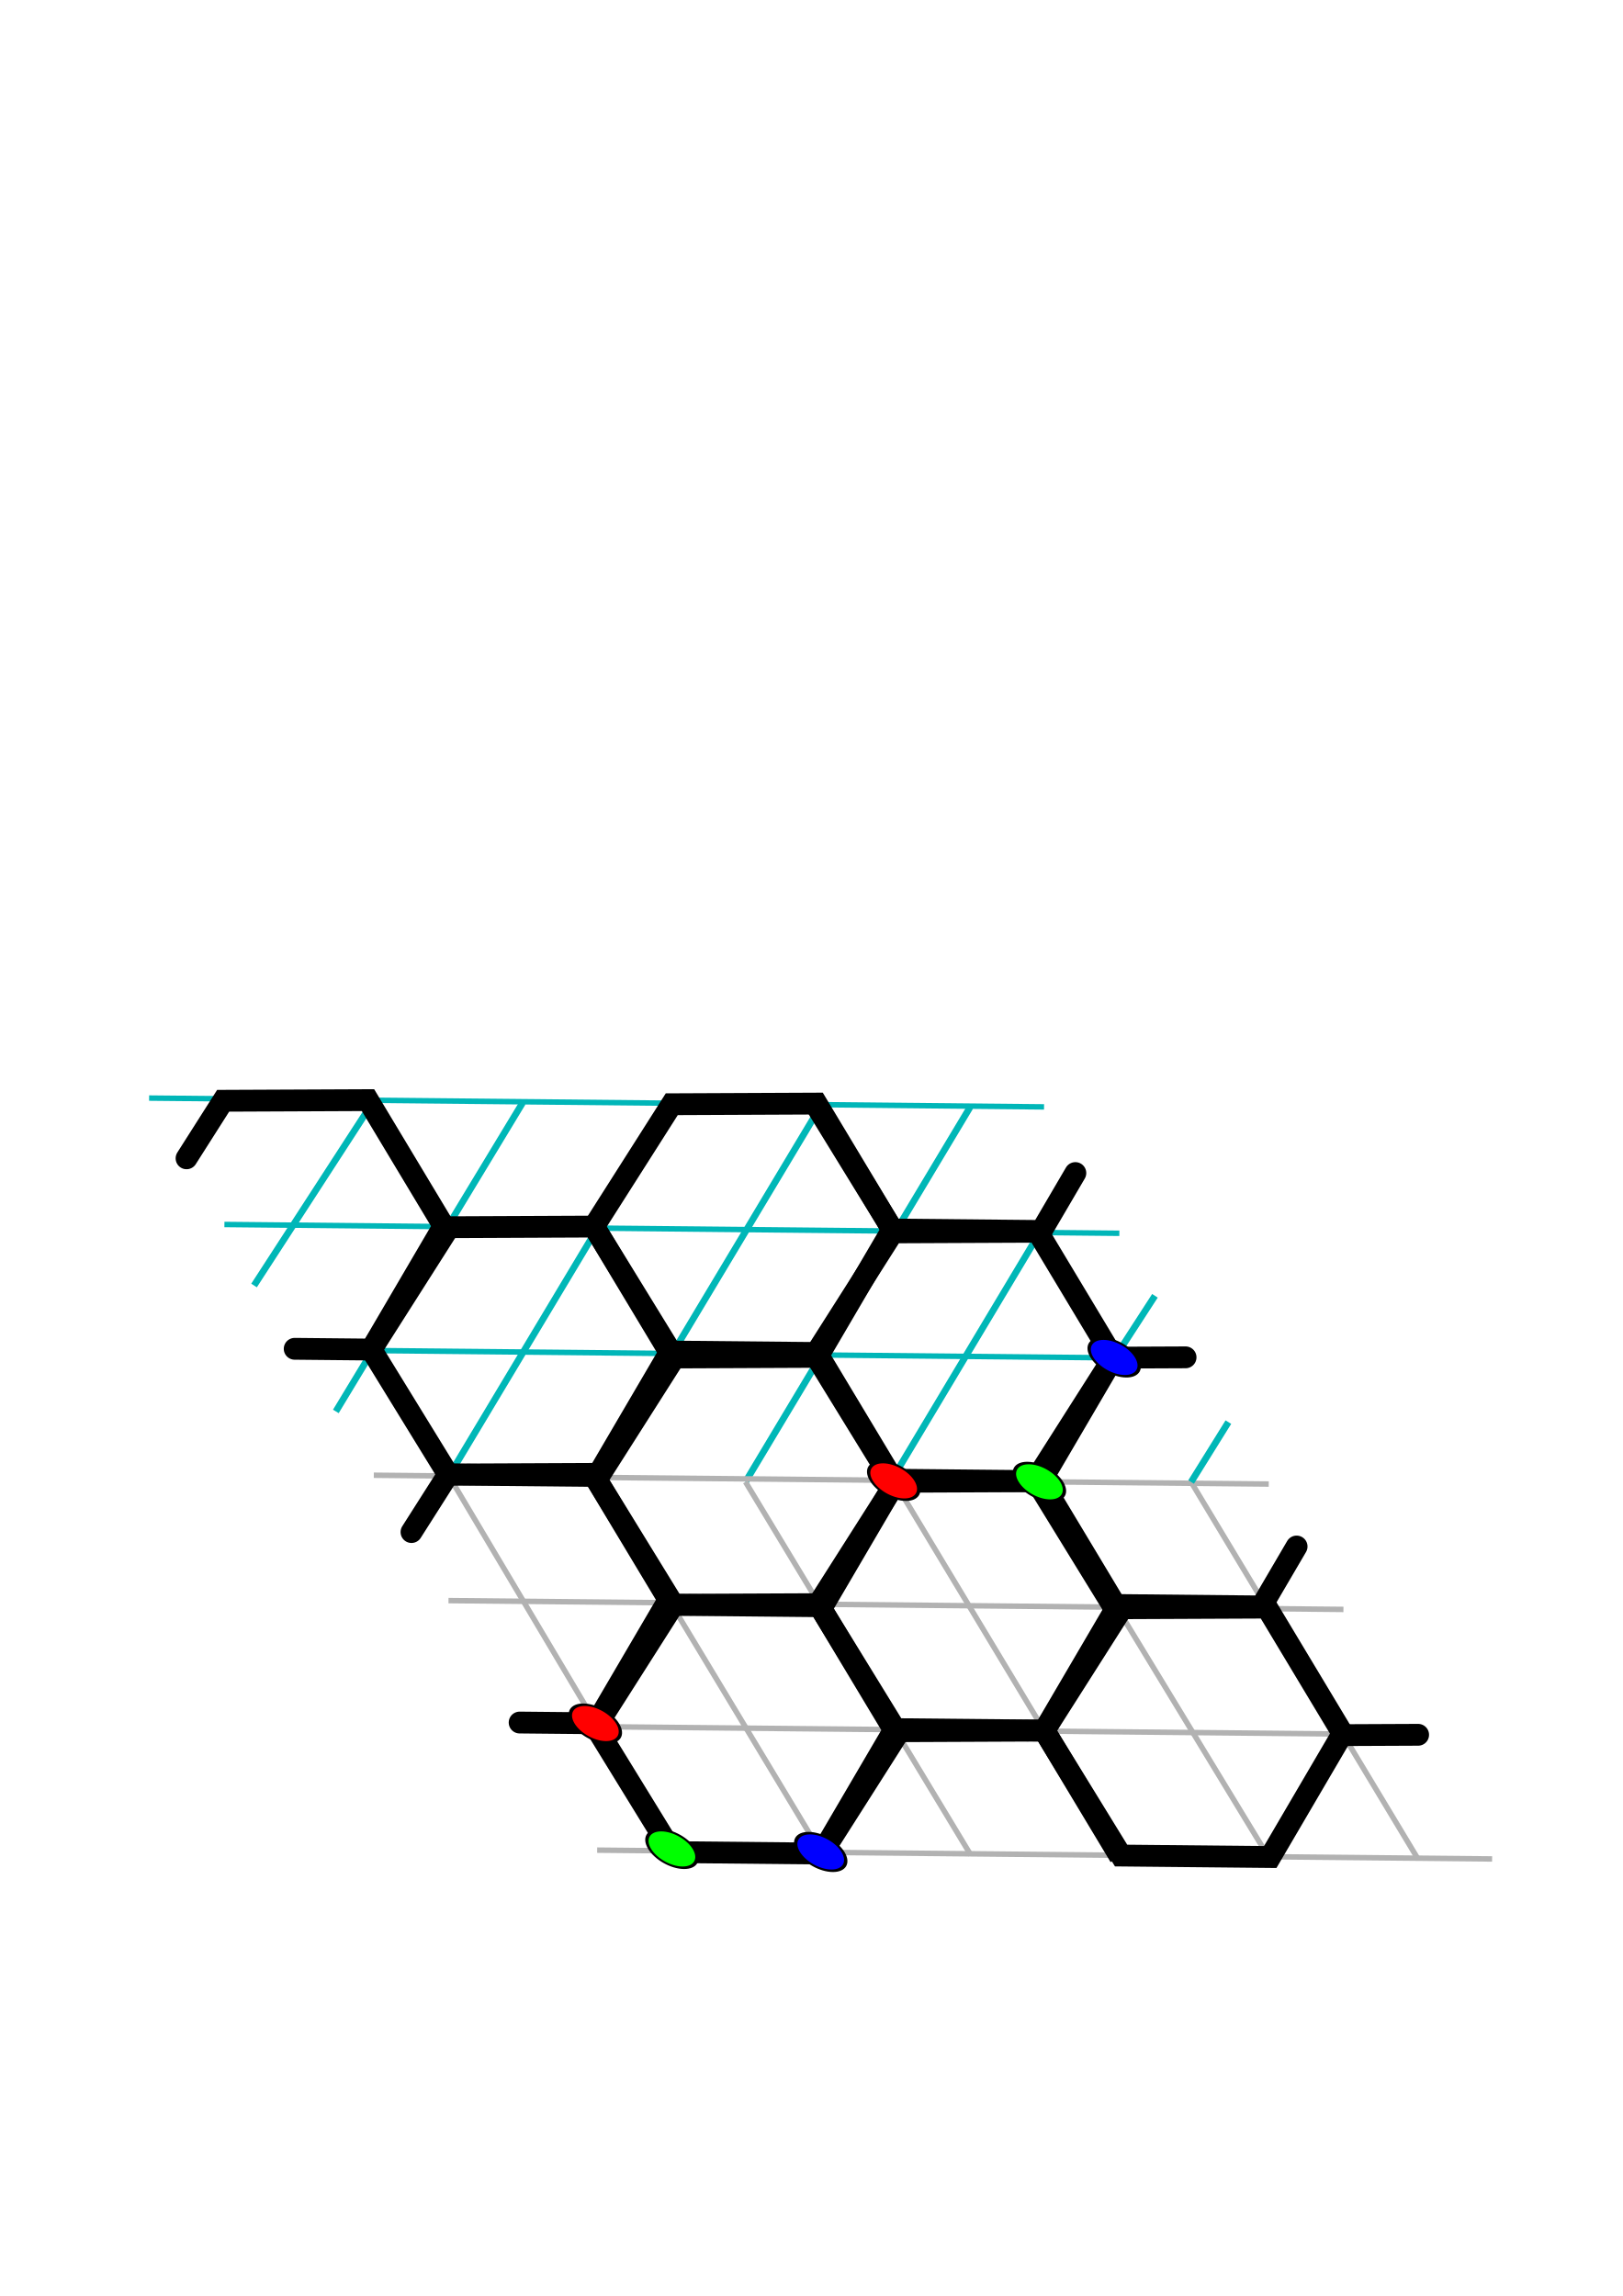
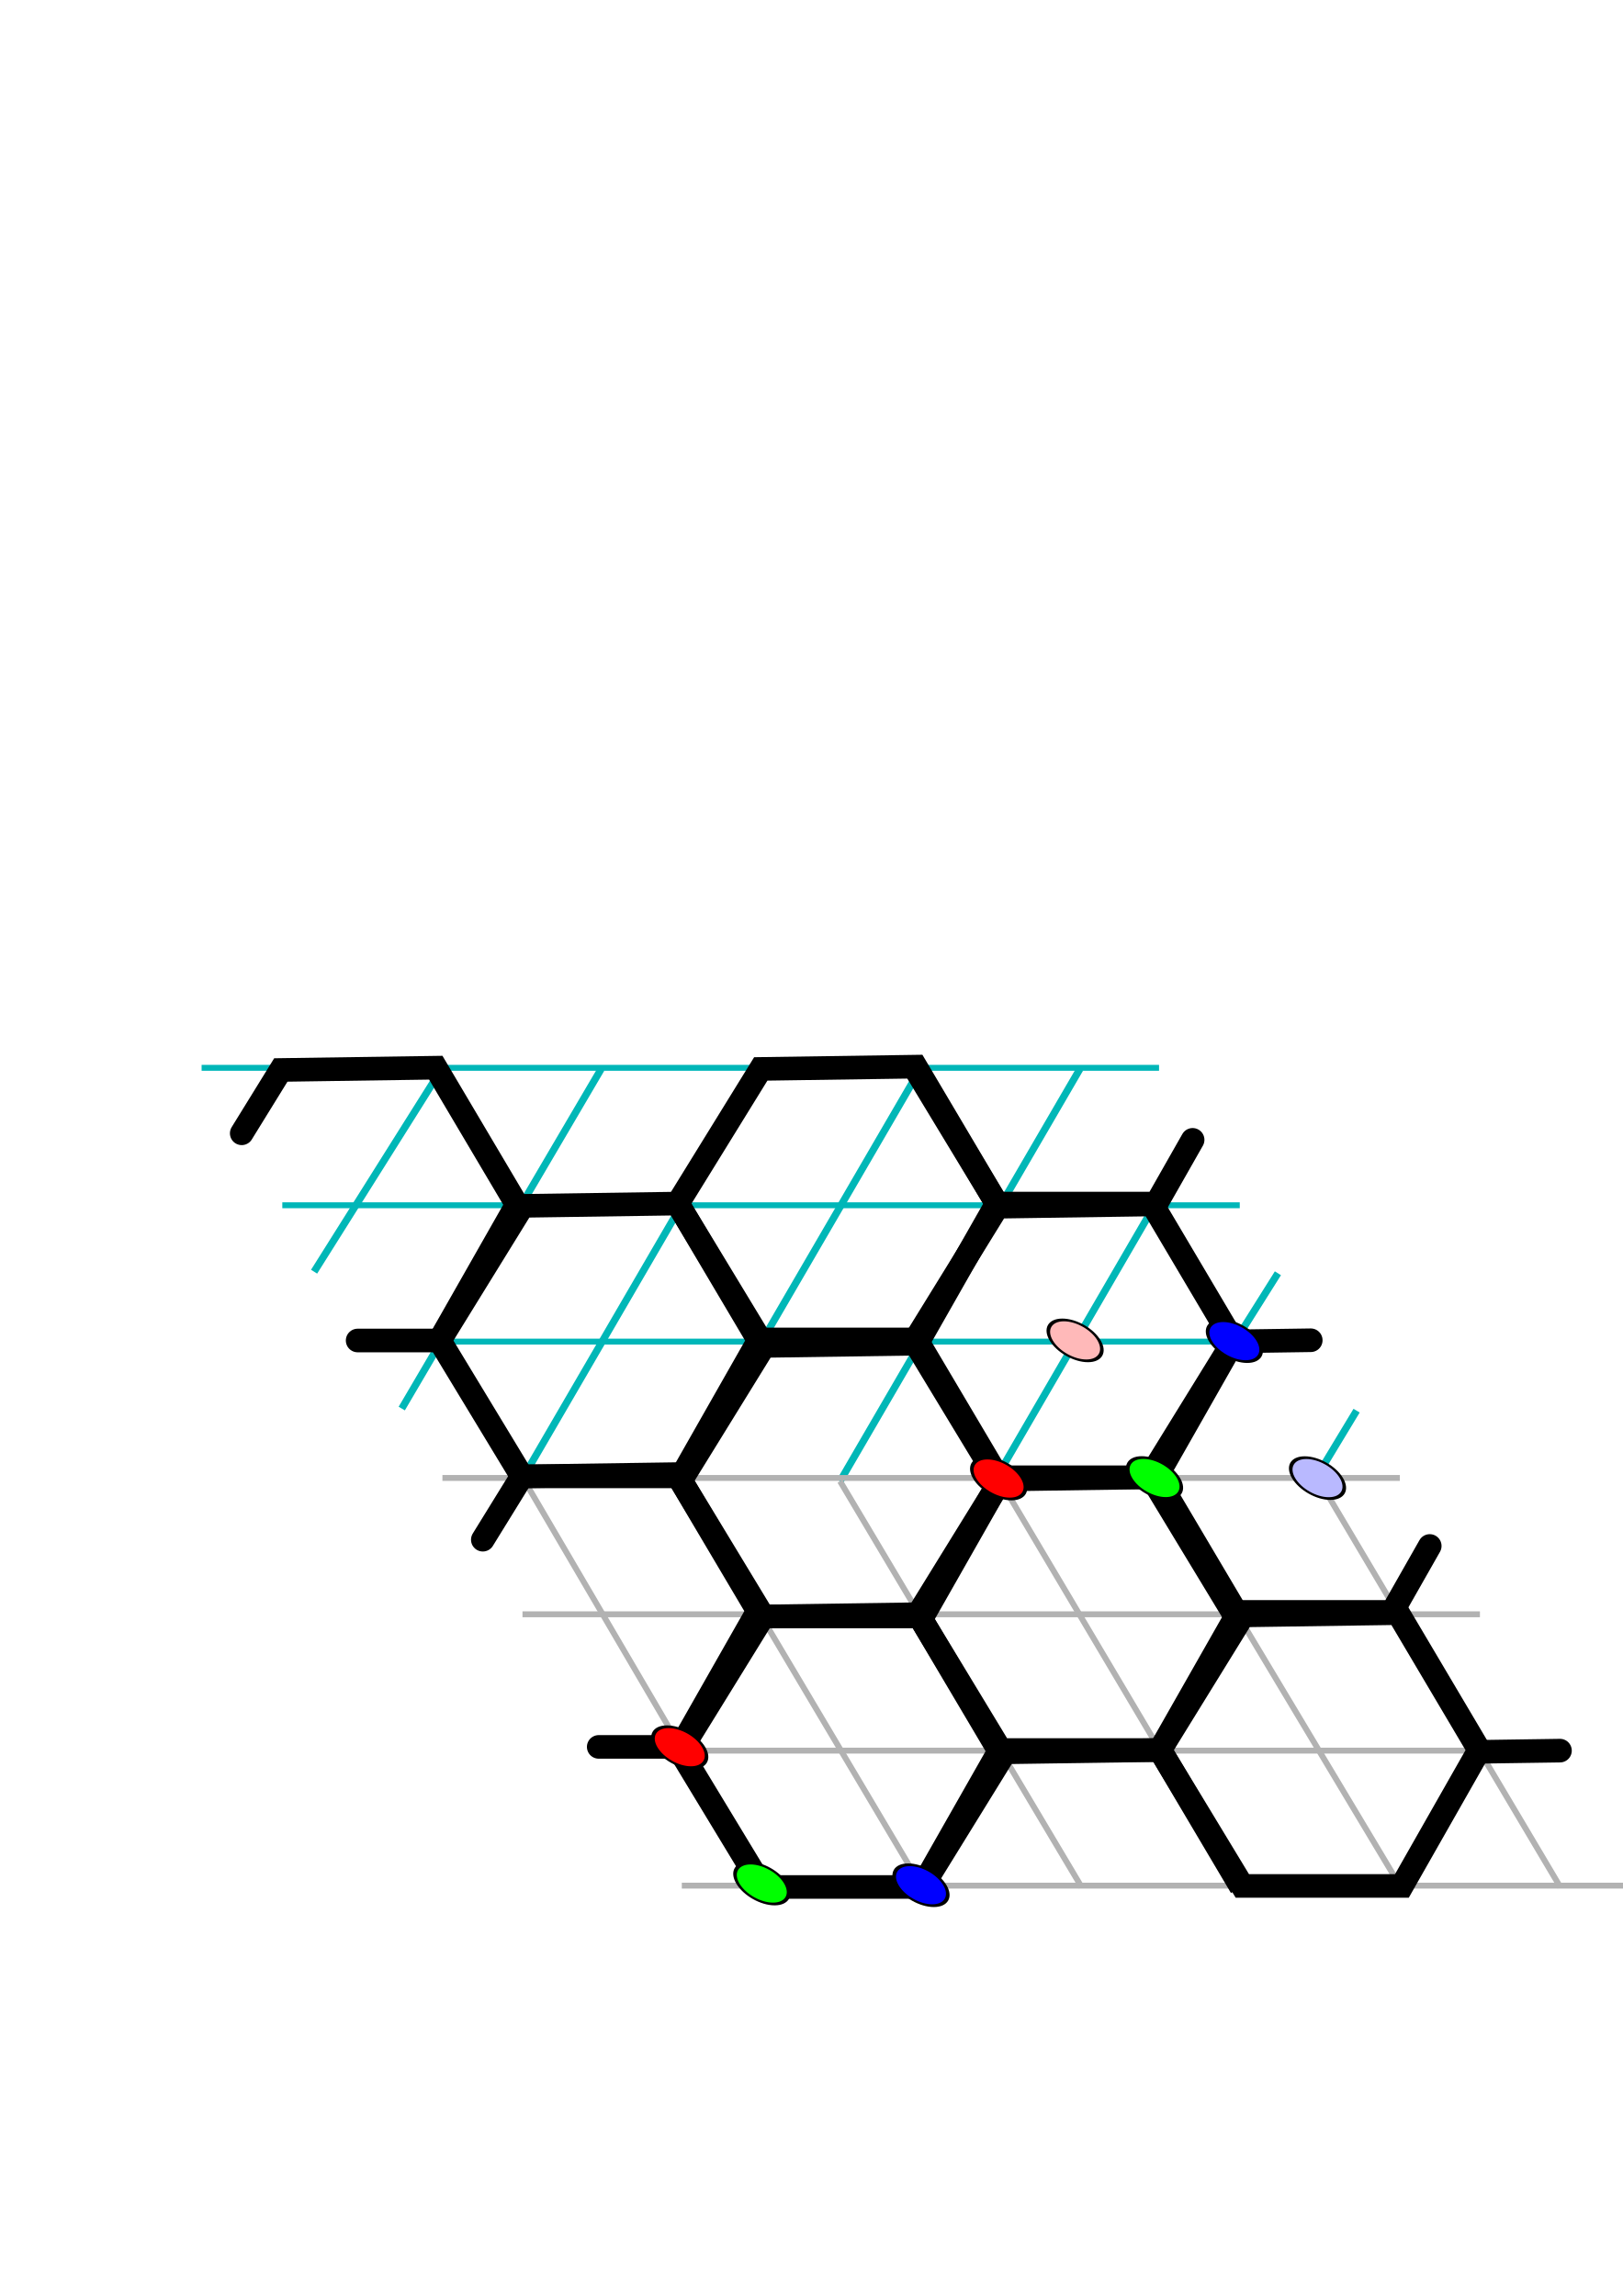
<svg xmlns="http://www.w3.org/2000/svg" version="1.1" id="svg2" xml:space="preserve" width="793.333" height="1122.667" viewBox="0 0 793.333 1122.667">
  <defs id="defs6" />
  <g id="g10" transform="matrix(1.333333,0,0,-1.333333,0,1122.667)">
-     <path id="path1004" style="fill:none;stroke:#00b7b7;stroke-width:2.447;stroke-linecap:butt;stroke-linejoin:miter;stroke-miterlimit:10.433;stroke-dasharray:none;stroke-opacity:1" d="m 93.153,370.578 43.784,67.548" />
-     <path d="m 379.713,299.25 43.784,67.548" style="fill:none;stroke:#00b7b7;stroke-width:2.447;stroke-linecap:butt;stroke-linejoin:miter;stroke-miterlimit:10.433;stroke-dasharray:none;stroke-opacity:1" id="path1000" />
-     <path id="path998" style="fill:none;stroke:#00b7b7;stroke-width:2.447;stroke-linecap:butt;stroke-linejoin:miter;stroke-miterlimit:10.433;stroke-dasharray:none;stroke-opacity:1" d="M 327.02,299.359 394.317,411.816" />
-     <path id="path1002" style="fill:none;stroke:#00b7b7;stroke-width:2.447;stroke-linecap:butt;stroke-linejoin:miter;stroke-miterlimit:10.433;stroke-dasharray:none;stroke-opacity:1" d="m 123.149,324.397 68.482,113.19" />
-     <path d="m 163.97,299.636 82.354,137.413" style="fill:none;stroke:#00b7b7;stroke-width:2.447;stroke-linecap:butt;stroke-linejoin:miter;stroke-miterlimit:10.433;stroke-dasharray:none;stroke-opacity:1" id="path992" />
-     <path id="path990" style="fill:none;stroke:#00b7b7;stroke-width:2.447;stroke-linecap:butt;stroke-linejoin:miter;stroke-miterlimit:10.433;stroke-dasharray:none;stroke-opacity:1" d="m 218.663,299.098 82.354,137.413" />
-     <path d="m 273.356,298.559 82.354,137.413" style="fill:none;stroke:#00b7b7;stroke-width:2.447;stroke-linecap:butt;stroke-linejoin:miter;stroke-miterlimit:10.433;stroke-dasharray:none;stroke-opacity:1" id="path988" />
-     <path d="m 218.968,163.508 328.16,-3.23" style="fill:none;stroke:#b2b2b2;stroke-width:2;stroke-linecap:butt;stroke-linejoin:miter;stroke-miterlimit:10.433;stroke-dasharray:none;stroke-opacity:1" id="path984" />
-     <path id="path14" style="fill:none;stroke:#b2b2b2;stroke-width:2;stroke-linecap:butt;stroke-linejoin:miter;stroke-miterlimit:10.433;stroke-dasharray:none;stroke-opacity:1" d="m 217.422,301.495 83.854,-139.244" />
-     <path id="path20" style="fill:none;stroke:#b2b2b2;stroke-width:2;stroke-linecap:butt;stroke-linejoin:miter;stroke-miterlimit:10.433;stroke-dasharray:none;stroke-opacity:1" d="m 328.177,298.234 82.485,-137.059" />
-     <path id="path24" style="fill:none;stroke:#b2b2b2;stroke-width:2;stroke-linecap:butt;stroke-linejoin:miter;stroke-miterlimit:10.433;stroke-dasharray:none;stroke-opacity:1" d="m 409.454,252.643 55.902,-92.007" />
-     <path id="path26" style="fill:none;stroke:#b2b2b2;stroke-width:2;stroke-linecap:butt;stroke-linejoin:miter;stroke-miterlimit:10.433;stroke-dasharray:none;stroke-opacity:1" d="M 273.356,298.559 355.969,161.713" />
-     <path id="path30" style="fill:none;stroke:#b2b2b2;stroke-width:2;stroke-linecap:butt;stroke-linejoin:miter;stroke-miterlimit:10.433;stroke-dasharray:none;stroke-opacity:1" d="M 164.307,301.257 246.582,162.79" />
-     <path id="path32" style="fill:none;stroke:#b2b2b2;stroke-width:2;stroke-linecap:butt;stroke-linejoin:miter;stroke-miterlimit:10.433;stroke-dasharray:none;stroke-opacity:1" d="M 436.757,298.512 520.048,160.098" />
-     <path id="path34" style="fill:none;stroke:#00b6b8;stroke-width:2;stroke-linecap:butt;stroke-linejoin:miter;stroke-miterlimit:10.433;stroke-dasharray:none;stroke-opacity:1" d="M 54.675,439.307 382.834,436.077" />
-     <path id="path36" style="fill:none;stroke:#b2b2b2;stroke-width:2;stroke-linecap:butt;stroke-linejoin:miter;stroke-miterlimit:10.433;stroke-dasharray:none;stroke-opacity:1" d="m 164.456,255.017 328.16,-3.23" />
-     <path id="path38" style="fill:none;stroke:#00b6b8;stroke-width:2;stroke-linecap:butt;stroke-linejoin:miter;stroke-miterlimit:10.433;stroke-dasharray:none;stroke-opacity:1" d="M 82.287,392.954 410.447,389.724" />
-     <path id="path42" style="fill:none;stroke:#b2b2b2;stroke-width:2;stroke-linecap:butt;stroke-linejoin:miter;stroke-miterlimit:10.433;stroke-dasharray:none;stroke-opacity:1" d="m 137.066,300.996 328.16,-3.23" />
-     <path id="path48" style="fill:none;stroke:#00b6b8;stroke-width:2;stroke-linecap:butt;stroke-linejoin:miter;stroke-miterlimit:10.433;stroke-dasharray:none;stroke-opacity:1" d="m 109.676,346.975 328.16,-3.23" />
-     <path id="path50" style="fill:none;stroke:#b2b2b2;stroke-width:2;stroke-linecap:butt;stroke-linejoin:miter;stroke-miterlimit:10.433;stroke-dasharray:none;stroke-opacity:1" d="m 191.846,209.038 328.16,-3.23" />
-     <path id="path68" style="fill:none;stroke:#000000;stroke-width:8;stroke-linecap:butt;stroke-linejoin:miter;stroke-miterlimit:10.433;stroke-dasharray:none;stroke-opacity:1" d="m 218.42,208.619 28.532,44.862 53.115,0.239 27.74,-46.178 -26.532,-45.291 -54.693,0.538 z" />
-     <g id="g901" transform="matrix(1.093866,-0.01076706,-0.5477938,0.9195807,41.475,-39.73195)">
+     <path id="path1004" style="fill:none;stroke:#00b7b7;stroke-width:2.647;stroke-linecap:butt;stroke-linejoin:miter;stroke-miterlimit:10.433;stroke-dasharray:none;stroke-opacity:1" d="M 115.171,375.64 161.934,450" />
+     <path d="m 421.822,300.702 46.764,74.36" style="fill:none;stroke:#00b7b7;stroke-width:2.647;stroke-linecap:butt;stroke-linejoin:miter;stroke-miterlimit:10.433;stroke-dasharray:none;stroke-opacity:1" id="path1000" />
+     <path id="path998" style="fill:none;stroke:#00b7b7;stroke-width:2.647;stroke-linecap:butt;stroke-linejoin:miter;stroke-miterlimit:10.433;stroke-dasharray:none;stroke-opacity:1" d="m 365.449,300.255 71.866,123.738" />
+     <path id="path1002" style="fill:none;stroke:#00b7b7;stroke-width:2.647;stroke-linecap:butt;stroke-linejoin:miter;stroke-miterlimit:10.433;stroke-dasharray:none;stroke-opacity:1" d="M 147.314,325.447 220.447,450" />
+     <path d="M 191.013,298.802 278.96,450" style="fill:none;stroke:#00b7b7;stroke-width:2.647;stroke-linecap:butt;stroke-linejoin:miter;stroke-miterlimit:10.433;stroke-dasharray:none;stroke-opacity:1" id="path992" />
+     <path id="path990" style="fill:none;stroke:#00b7b7;stroke-width:2.647;stroke-linecap:butt;stroke-linejoin:miter;stroke-miterlimit:10.433;stroke-dasharray:none;stroke-opacity:1" d="M 249.526,298.802 337.473,450" />
+     <path d="M 308.039,298.802 395.985,450" style="fill:none;stroke:#00b7b7;stroke-width:2.647;stroke-linecap:butt;stroke-linejoin:miter;stroke-miterlimit:10.433;stroke-dasharray:none;stroke-opacity:1" id="path988" />
+     <path d="M 250.008,150.489 H 601.084" style="fill:none;stroke:#b2b2b2;stroke-width:2.164;stroke-linecap:butt;stroke-linejoin:miter;stroke-miterlimit:10.433;stroke-dasharray:none;stroke-opacity:1" id="path984" />
+     <path id="path14" style="fill:none;stroke:#b2b2b2;stroke-width:2.164;stroke-linecap:butt;stroke-linejoin:miter;stroke-miterlimit:10.433;stroke-dasharray:none;stroke-opacity:1" d="M 248.196,301.411 338.064,150" />
+     <path id="path20" style="fill:none;stroke:#b2b2b2;stroke-width:2.164;stroke-linecap:butt;stroke-linejoin:miter;stroke-miterlimit:10.433;stroke-dasharray:none;stroke-opacity:1" d="M 366.688,299.036 455.09,150" />
+     <path id="path24" style="fill:none;stroke:#b2b2b2;stroke-width:2.164;stroke-linecap:butt;stroke-linejoin:miter;stroke-miterlimit:10.433;stroke-dasharray:none;stroke-opacity:1" d="M 453.692,250.041 513.602,150" />
+     <path id="path26" style="fill:none;stroke:#b2b2b2;stroke-width:2.164;stroke-linecap:butt;stroke-linejoin:miter;stroke-miterlimit:10.433;stroke-dasharray:none;stroke-opacity:1" d="M 308.039,298.802 396.577,150" />
+     <path id="path30" style="fill:none;stroke:#b2b2b2;stroke-width:2.164;stroke-linecap:butt;stroke-linejoin:miter;stroke-miterlimit:10.433;stroke-dasharray:none;stroke-opacity:1" d="M 191.373,300.578 279.551,150" />
+     <path id="path32" style="fill:none;stroke:#b2b2b2;stroke-width:2.164;stroke-linecap:butt;stroke-linejoin:miter;stroke-miterlimit:10.433;stroke-dasharray:none;stroke-opacity:1" d="M 482.849,300.509 572.115,150" />
+     <path id="path34" style="fill:none;stroke:#00b6b8;stroke-width:2.164;stroke-linecap:butt;stroke-linejoin:miter;stroke-miterlimit:10.433;stroke-dasharray:none;stroke-opacity:1" d="M 73.927,450.406 H 425.003" />
+     <path id="path36" style="fill:none;stroke:#b2b2b2;stroke-width:2.164;stroke-linecap:butt;stroke-linejoin:miter;stroke-miterlimit:10.433;stroke-dasharray:none;stroke-opacity:1" d="M 191.585,250 H 542.661" />
+     <path id="path38" style="fill:none;stroke:#00b6b8;stroke-width:2.164;stroke-linecap:butt;stroke-linejoin:miter;stroke-miterlimit:10.433;stroke-dasharray:none;stroke-opacity:1" d="M 103.52,400 H 454.597" />
+     <path id="path42" style="fill:none;stroke:#b2b2b2;stroke-width:2.164;stroke-linecap:butt;stroke-linejoin:miter;stroke-miterlimit:10.433;stroke-dasharray:none;stroke-opacity:1" d="M 162.23,300 H 513.307" />
+     <path id="path48" style="fill:none;stroke:#00b6b8;stroke-width:2.164;stroke-linecap:butt;stroke-linejoin:miter;stroke-miterlimit:10.433;stroke-dasharray:none;stroke-opacity:1" d="M 132.875,350 H 483.952" />
+     <path id="path50" style="fill:none;stroke:#b2b2b2;stroke-width:2.164;stroke-linecap:butt;stroke-linejoin:miter;stroke-miterlimit:10.433;stroke-dasharray:none;stroke-opacity:1" d="M 220.94,200 H 572.016" />
+     <path id="path68" style="fill:none;stroke:#000000;stroke-width:8.654;stroke-linecap:butt;stroke-linejoin:miter;stroke-miterlimit:10.433;stroke-dasharray:none;stroke-opacity:1" d="m 249.371,199.828 30.472,49.38 56.823,0.833 29.73,-50.213 L 338.064,150 h -58.513 z" />
+     <g id="g901" transform="matrix(1.170255,0,-0.5870986,1,60.35609,-73.74004)">
      <path d="m 307.5,225 c 0,-4.142 -3.358,-7.5 -7.5,-7.5 -4.142,0 -7.5,3.358 -7.5,7.5 0,4.142 3.358,7.5 7.5,7.5 4.142,0 7.5,-3.358 7.5,-7.5" style="fill:#00ff00;fill-opacity:1;fill-rule:evenodd;stroke:none;stroke-width:0.1" id="path96" />
      <path d="m 307.5,225 c 0,-4.142 -3.358,-7.5 -7.5,-7.5 -4.142,0 -7.5,3.358 -7.5,7.5 0,4.142 3.358,7.5 7.5,7.5 4.142,0 7.5,-3.358 7.5,-7.5" style="fill:none;stroke:#000000;stroke-width:1;stroke-linecap:butt;stroke-linejoin:miter;stroke-miterlimit:10.433;stroke-dasharray:none;stroke-opacity:1" id="path98" />
    </g>
-     <path d="m 300.067,253.72 28.532,44.862 53.115,0.239 27.74,-46.178 -26.532,-45.291 -54.693,0.538 z" style="fill:none;stroke:#000000;stroke-width:8;stroke-linecap:butt;stroke-linejoin:miter;stroke-miterlimit:10.433;stroke-dasharray:none;stroke-opacity:1" id="path907" />
-     <path id="path909" style="fill:none;stroke:#000000;stroke-width:8;stroke-linecap:butt;stroke-linejoin:miter;stroke-miterlimit:10.433;stroke-dasharray:none;stroke-opacity:1" d="m 218.791,299.31 28.532,44.862 53.115,0.239 27.74,-46.178 -26.532,-45.291 -54.693,0.538 z" />
-     <path d="m 298.859,345.188 28.532,44.862 53.115,0.239 27.74,-46.178 -26.532,-45.291 -54.693,0.538 z" style="fill:none;stroke:#000000;stroke-width:8;stroke-linecap:butt;stroke-linejoin:miter;stroke-miterlimit:10.433;stroke-dasharray:none;stroke-opacity:1" id="path911" />
-     <path id="path913" style="fill:none;stroke:#000000;stroke-width:8;stroke-linecap:butt;stroke-linejoin:miter;stroke-miterlimit:10.433;stroke-dasharray:none;stroke-opacity:1" d="m 217.792,392.187 28.532,44.862 53.115,0.239 27.74,-46.178 -26.532,-45.291 -54.693,0.538 z" />
-     <path d="m 136.145,347.086 28.532,44.862 53.115,0.239 27.74,-46.178 -26.532,-45.291 -54.693,0.538 z" style="fill:none;stroke:#000000;stroke-width:8;stroke-linecap:butt;stroke-linejoin:miter;stroke-miterlimit:10.433;stroke-dasharray:none;stroke-opacity:1" id="path915" />
-     <path id="path917" style="fill:none;stroke:#000000;stroke-width:8;stroke-linecap:butt;stroke-linejoin:miter;stroke-miterlimit:10.433;stroke-dasharray:none;stroke-opacity:1" d="m 382.922,207.352 28.532,44.862 53.115,0.239 27.74,-46.178 -26.532,-45.291 -54.693,0.538 z" />
-     <path d="m 475.443,274.86 -12.875,-21.978 -54.693,0.538 -28.162,45.829 28.532,44.862 26.487,0.119" style="fill:none;stroke:#000000;stroke-width:8;stroke-linecap:round;stroke-linejoin:miter;stroke-miterlimit:10.433;stroke-dasharray:none;stroke-opacity:1" id="path919" />
-     <path d="m 301.275,162.251 28.532,44.862 53.115,0.239 27.74,-46.178" style="fill:none;stroke:#000000;stroke-width:8;stroke-linecap:butt;stroke-linejoin:miter;stroke-miterlimit:10.433;stroke-dasharray:none;stroke-opacity:1" id="path923" />
-     <path id="path927" style="fill:none;stroke:#000000;stroke-width:8;stroke-linecap:round;stroke-linejoin:miter;stroke-miterlimit:10.433;stroke-dasharray:none;stroke-opacity:1" d="m 68.402,417.214 13.42,21.101 53.115,0.239 27.74,-46.178 -26.532,-45.291 -28.092,0.277" />
-     <path d="m 394.317,411.816 -12.445,-21.244 -54.693,0.538 -28.162,45.829" style="fill:none;stroke:#000000;stroke-width:8;stroke-linecap:round;stroke-linejoin:miter;stroke-miterlimit:10.433;stroke-dasharray:none;stroke-opacity:1" id="path929" />
-     <path d="m 150.887,280.155 13.42,21.101 53.115,0.239 27.74,-46.178 -26.532,-45.291 -28.092,0.277" style="fill:none;stroke:#000000;stroke-width:8;stroke-linecap:round;stroke-linejoin:miter;stroke-miterlimit:10.433;stroke-dasharray:none;stroke-opacity:1" id="path931" />
-     <path id="path933" style="fill:none;stroke:#000000;stroke-width:8;stroke-linecap:round;stroke-linejoin:miter;stroke-miterlimit:10.433;stroke-dasharray:none;stroke-opacity:1" d="m 493.518,205.689 26.487,0.119" />
-     <g id="g905" transform="matrix(1.093866,-0.01076706,-0.5477938,0.9195807,40.79717,-39.72529)">
+     <path d="m 336.666,250.041 30.472,49.38 56.823,0.833 29.73,-50.213 -28.332,-49.828 h -58.513 z" style="fill:none;stroke:#000000;stroke-width:8.654;stroke-linecap:butt;stroke-linejoin:miter;stroke-miterlimit:10.433;stroke-dasharray:none;stroke-opacity:1" id="path907" />
+     <path id="path909" style="fill:none;stroke:#000000;stroke-width:8.654;stroke-linecap:butt;stroke-linejoin:miter;stroke-miterlimit:10.433;stroke-dasharray:none;stroke-opacity:1" d="m 249.663,299.036 30.472,49.38 56.823,0.833 29.73,-50.213 -28.332,-49.828 h -58.513 z" />
+     <path d="m 335.269,350.083 30.472,49.38 56.823,0.833 29.73,-50.213 -28.332,-49.828 h -58.513 z" style="fill:none;stroke:#000000;stroke-width:8.654;stroke-linecap:butt;stroke-linejoin:miter;stroke-miterlimit:10.433;stroke-dasharray:none;stroke-opacity:1" id="path911" />
+     <path id="path913" style="fill:none;stroke:#000000;stroke-width:8.654;stroke-linecap:butt;stroke-linejoin:miter;stroke-miterlimit:10.433;stroke-dasharray:none;stroke-opacity:1" d="M 248.488,400.62 278.96,450 l 56.823,0.833 29.73,-50.213 -28.332,-49.828 h -58.513 z" />
+     <path d="m 161.192,350.406 30.472,49.38 56.823,0.833 29.73,-50.213 -28.332,-49.828 h -58.513 z" style="fill:none;stroke:#000000;stroke-width:8.654;stroke-linecap:butt;stroke-linejoin:miter;stroke-miterlimit:10.433;stroke-dasharray:none;stroke-opacity:1" id="path915" />
+     <path id="path917" style="fill:none;stroke:#000000;stroke-width:8.654;stroke-linecap:butt;stroke-linejoin:miter;stroke-miterlimit:10.433;stroke-dasharray:none;stroke-opacity:1" d="m 425.36,200.213 30.472,49.38 56.823,0.833 29.73,-50.213 -28.332,-49.828 h -58.513 z" />
+     <path d="M 524.263,275.054 510.515,250.874 h -58.513 l -30.18,49.828 30.472,49.38 28.337,0.415" style="fill:none;stroke:#000000;stroke-width:8.655;stroke-linecap:round;stroke-linejoin:miter;stroke-miterlimit:10.433;stroke-dasharray:none;stroke-opacity:1" id="path919" />
+     <path d="m 338.064,150 30.472,49.38 56.823,0.833 29.73,-50.213" style="fill:none;stroke:#000000;stroke-width:8.654;stroke-linecap:butt;stroke-linejoin:miter;stroke-miterlimit:10.433;stroke-dasharray:none;stroke-opacity:1" id="path923" />
+     <path id="path927" style="fill:none;stroke:#000000;stroke-width:8.654;stroke-linecap:round;stroke-linejoin:miter;stroke-miterlimit:10.433;stroke-dasharray:none;stroke-opacity:1" d="m 88.638,426.388 14.333,23.227 56.823,0.833 29.73,-50.213 -28.332,-49.828 h -30.054" />
+     <path d="m 437.315,423.992 -13.29,-23.373 h -58.513 l -30.18,49.828" style="fill:none;stroke:#000000;stroke-width:8.654;stroke-linecap:round;stroke-linejoin:miter;stroke-miterlimit:10.433;stroke-dasharray:none;stroke-opacity:1" id="path929" />
+     <path d="m 177.04,277.352 14.333,23.227 56.823,0.833 29.73,-50.213 -28.332,-49.828 h -30.054" style="fill:none;stroke:#000000;stroke-width:8.654;stroke-linecap:round;stroke-linejoin:miter;stroke-miterlimit:10.433;stroke-dasharray:none;stroke-opacity:1" id="path931" />
+     <path id="path933" style="fill:none;stroke:#000000;stroke-width:8.654;stroke-linecap:round;stroke-linejoin:miter;stroke-miterlimit:10.433;stroke-dasharray:none;stroke-opacity:1" d="M 543.68,199.585 572.016,200" />
+     <g id="g905" transform="matrix(1.170255,0,-0.5870986,1,59.63092,-73.74004)">
      <path d="m 307.5,275 c 0,-4.142 -3.358,-7.5 -7.5,-7.5 -4.142,0 -7.5,3.358 -7.5,7.5 0,4.142 3.358,7.5 7.5,7.5 4.142,0 7.5,-3.358 7.5,-7.5" style="fill:#ff0000;fill-opacity:1;fill-rule:evenodd;stroke:none;stroke-width:0.1" id="path88" />
      <path d="m 307.5,275 c 0,-4.142 -3.358,-7.5 -7.5,-7.5 -4.142,0 -7.5,3.358 -7.5,7.5 0,4.142 3.358,7.5 7.5,7.5 4.142,0 7.5,-3.358 7.5,-7.5" style="fill:none;stroke:#000000;stroke-width:1;stroke-linecap:butt;stroke-linejoin:miter;stroke-miterlimit:10.433;stroke-dasharray:none;stroke-opacity:1" id="path90" />
    </g>
-     <g id="g945" transform="matrix(1.093866,-0.01076706,-0.5477938,0.9195807,112.8809,71.16372)">
+     <g id="g945" transform="matrix(1.170255,0,-0.5870986,1,136.6203,48.33381)">
      <path id="path935" style="fill:#0000ff;fill-opacity:1;fill-rule:evenodd;stroke:none;stroke-width:0.1" d="m 230.662,102.306 c 0,-4.142 -3.358,-7.5 -7.5,-7.5 -4.142,0 -7.5,3.358 -7.5,7.5 0,4.142 3.358,7.5 7.5,7.5 4.142,0 7.5,-3.358 7.5,-7.5" />
      <path id="path937" style="fill:none;stroke:#000000;stroke-width:1;stroke-linecap:butt;stroke-linejoin:miter;stroke-miterlimit:10.433;stroke-dasharray:none;stroke-opacity:1" d="m 230.662,102.306 c 0,-4.142 -3.358,-7.5 -7.5,-7.5 -4.142,0 -7.5,3.358 -7.5,7.5 0,4.142 3.358,7.5 7.5,7.5 4.142,0 7.5,-3.358 7.5,-7.5" />
    </g>
-     <g transform="matrix(1.093866,-0.01076706,-0.5477938,0.9195807,150.1818,49.26993)" id="g951">
+     <g transform="matrix(1.170255,0,-0.5870986,1,176.5508,24.78657)" id="g951">
      <path id="path947" style="fill:#ff0000;fill-opacity:1;fill-rule:evenodd;stroke:none;stroke-width:0.1" d="m 307.5,275 c 0,-4.142 -3.358,-7.5 -7.5,-7.5 -4.142,0 -7.5,3.358 -7.5,7.5 0,4.142 3.358,7.5 7.5,7.5 4.142,0 7.5,-3.358 7.5,-7.5" />
      <path id="path949" style="fill:none;stroke:#000000;stroke-width:1;stroke-linecap:butt;stroke-linejoin:miter;stroke-miterlimit:10.433;stroke-dasharray:none;stroke-opacity:1" d="m 307.5,275 c 0,-4.142 -3.358,-7.5 -7.5,-7.5 -4.142,0 -7.5,3.358 -7.5,7.5 0,4.142 3.358,7.5 7.5,7.5 4.142,0 7.5,-3.358 7.5,-7.5" />
    </g>
-     <g transform="matrix(1.093866,-0.01076706,-0.5477938,0.9195807,176.2351,94.89919)" id="g957">
+     <g transform="matrix(1.170255,0,-0.5870986,1,204.3707,74.97938)" id="g957">
      <path id="path953" style="fill:#00ff00;fill-opacity:1;fill-rule:evenodd;stroke:none;stroke-width:0.1" d="m 307.5,225 c 0,-4.142 -3.358,-7.5 -7.5,-7.5 -4.142,0 -7.5,3.358 -7.5,7.5 0,4.142 3.358,7.5 7.5,7.5 4.142,0 7.5,-3.358 7.5,-7.5" />
      <path id="path955" style="fill:none;stroke:#000000;stroke-width:1;stroke-linecap:butt;stroke-linejoin:miter;stroke-miterlimit:10.433;stroke-dasharray:none;stroke-opacity:1" d="m 307.5,225 c 0,-4.142 -3.358,-7.5 -7.5,-7.5 -4.142,0 -7.5,3.358 -7.5,7.5 0,4.142 3.358,7.5 7.5,7.5 4.142,0 7.5,-3.358 7.5,-7.5" />
    </g>
-     <g transform="matrix(1.093866,-0.01076706,-0.5477938,0.9195807,220.4841,252.5143)" id="g963">
+     <g transform="matrix(1.170255,0,-0.5870986,1,251.5282,247.8657)" id="g963">
      <path d="m 230.662,102.306 c 0,-4.142 -3.358,-7.5 -7.5,-7.5 -4.142,0 -7.5,3.358 -7.5,7.5 0,4.142 3.358,7.5 7.5,7.5 4.142,0 7.5,-3.358 7.5,-7.5" style="fill:#0000ff;fill-opacity:1;fill-rule:evenodd;stroke:none;stroke-width:0.1" id="path959" />
      <path d="m 230.662,102.306 c 0,-4.142 -3.358,-7.5 -7.5,-7.5 -4.142,0 -7.5,3.358 -7.5,7.5 0,4.142 3.358,7.5 7.5,7.5 4.142,0 7.5,-3.358 7.5,-7.5" style="fill:none;stroke:#000000;stroke-width:1;stroke-linecap:butt;stroke-linejoin:miter;stroke-miterlimit:10.433;stroke-dasharray:none;stroke-opacity:1" id="path961" />
    </g>
-     <path id="path1006" style="fill:none;stroke:#00b7b7;stroke-width:2.447;stroke-linecap:butt;stroke-linejoin:miter;stroke-miterlimit:10.433;stroke-dasharray:none;stroke-opacity:1" d="m 436.757,298.512 13.664,21.959" />
+     <path id="path1006" style="fill:none;stroke:#00b7b7;stroke-width:2.647;stroke-linecap:butt;stroke-linejoin:miter;stroke-miterlimit:10.433;stroke-dasharray:none;stroke-opacity:1" d="m 482.849,300.509 14.593,24.167" />
+     <g id="g892" transform="matrix(1.170255,0,-0.5870986,1,162.8216,0)">
+       <path d="m 381.048,350.445 c 0,-4.142 -3.358,-7.5 -7.5,-7.5 -4.142,0 -7.5,3.358 -7.5,7.5 0,4.142 3.358,7.5 7.5,7.5 4.142,0 7.5,-3.358 7.5,-7.5" style="fill:#ffb9b9;fill-opacity:1;fill-rule:evenodd;stroke:none;stroke-width:0.1" id="path864" />
+       <path d="m 381.048,350.445 c 0,-4.142 -3.358,-7.5 -7.5,-7.5 -4.142,0 -7.5,3.358 -7.5,7.5 0,4.142 3.358,7.5 7.5,7.5 4.142,0 7.5,-3.358 7.5,-7.5" style="fill:none;stroke:#000000;stroke-width:1;stroke-linecap:butt;stroke-linejoin:miter;stroke-miterlimit:10.433;stroke-dasharray:none;stroke-opacity:1" id="path866" />
+     </g>
+     <g id="g886" transform="matrix(1.170255,0,-0.5870986,1,72.68562,-17.02789)">
+       <path id="path876" style="fill:#b9b9ff;fill-opacity:1;fill-rule:evenodd;stroke:none;stroke-width:0.1" d="m 517.23,316.968 c 0,-4.142 -3.358,-7.5 -7.5,-7.5 -4.142,0 -7.5,3.358 -7.5,7.5 0,4.142 3.358,7.5 7.5,7.5 4.142,0 7.5,-3.358 7.5,-7.5" />
+       <path id="path878" style="fill:none;stroke:#000000;stroke-width:1;stroke-linecap:butt;stroke-linejoin:miter;stroke-miterlimit:10.433;stroke-dasharray:none;stroke-opacity:1" d="m 517.23,316.968 c 0,-4.142 -3.358,-7.5 -7.5,-7.5 -4.142,0 -7.5,3.358 -7.5,7.5 0,4.142 3.358,7.5 7.5,7.5 4.142,0 7.5,-3.358 7.5,-7.5" />
+     </g>
  </g>
</svg>
